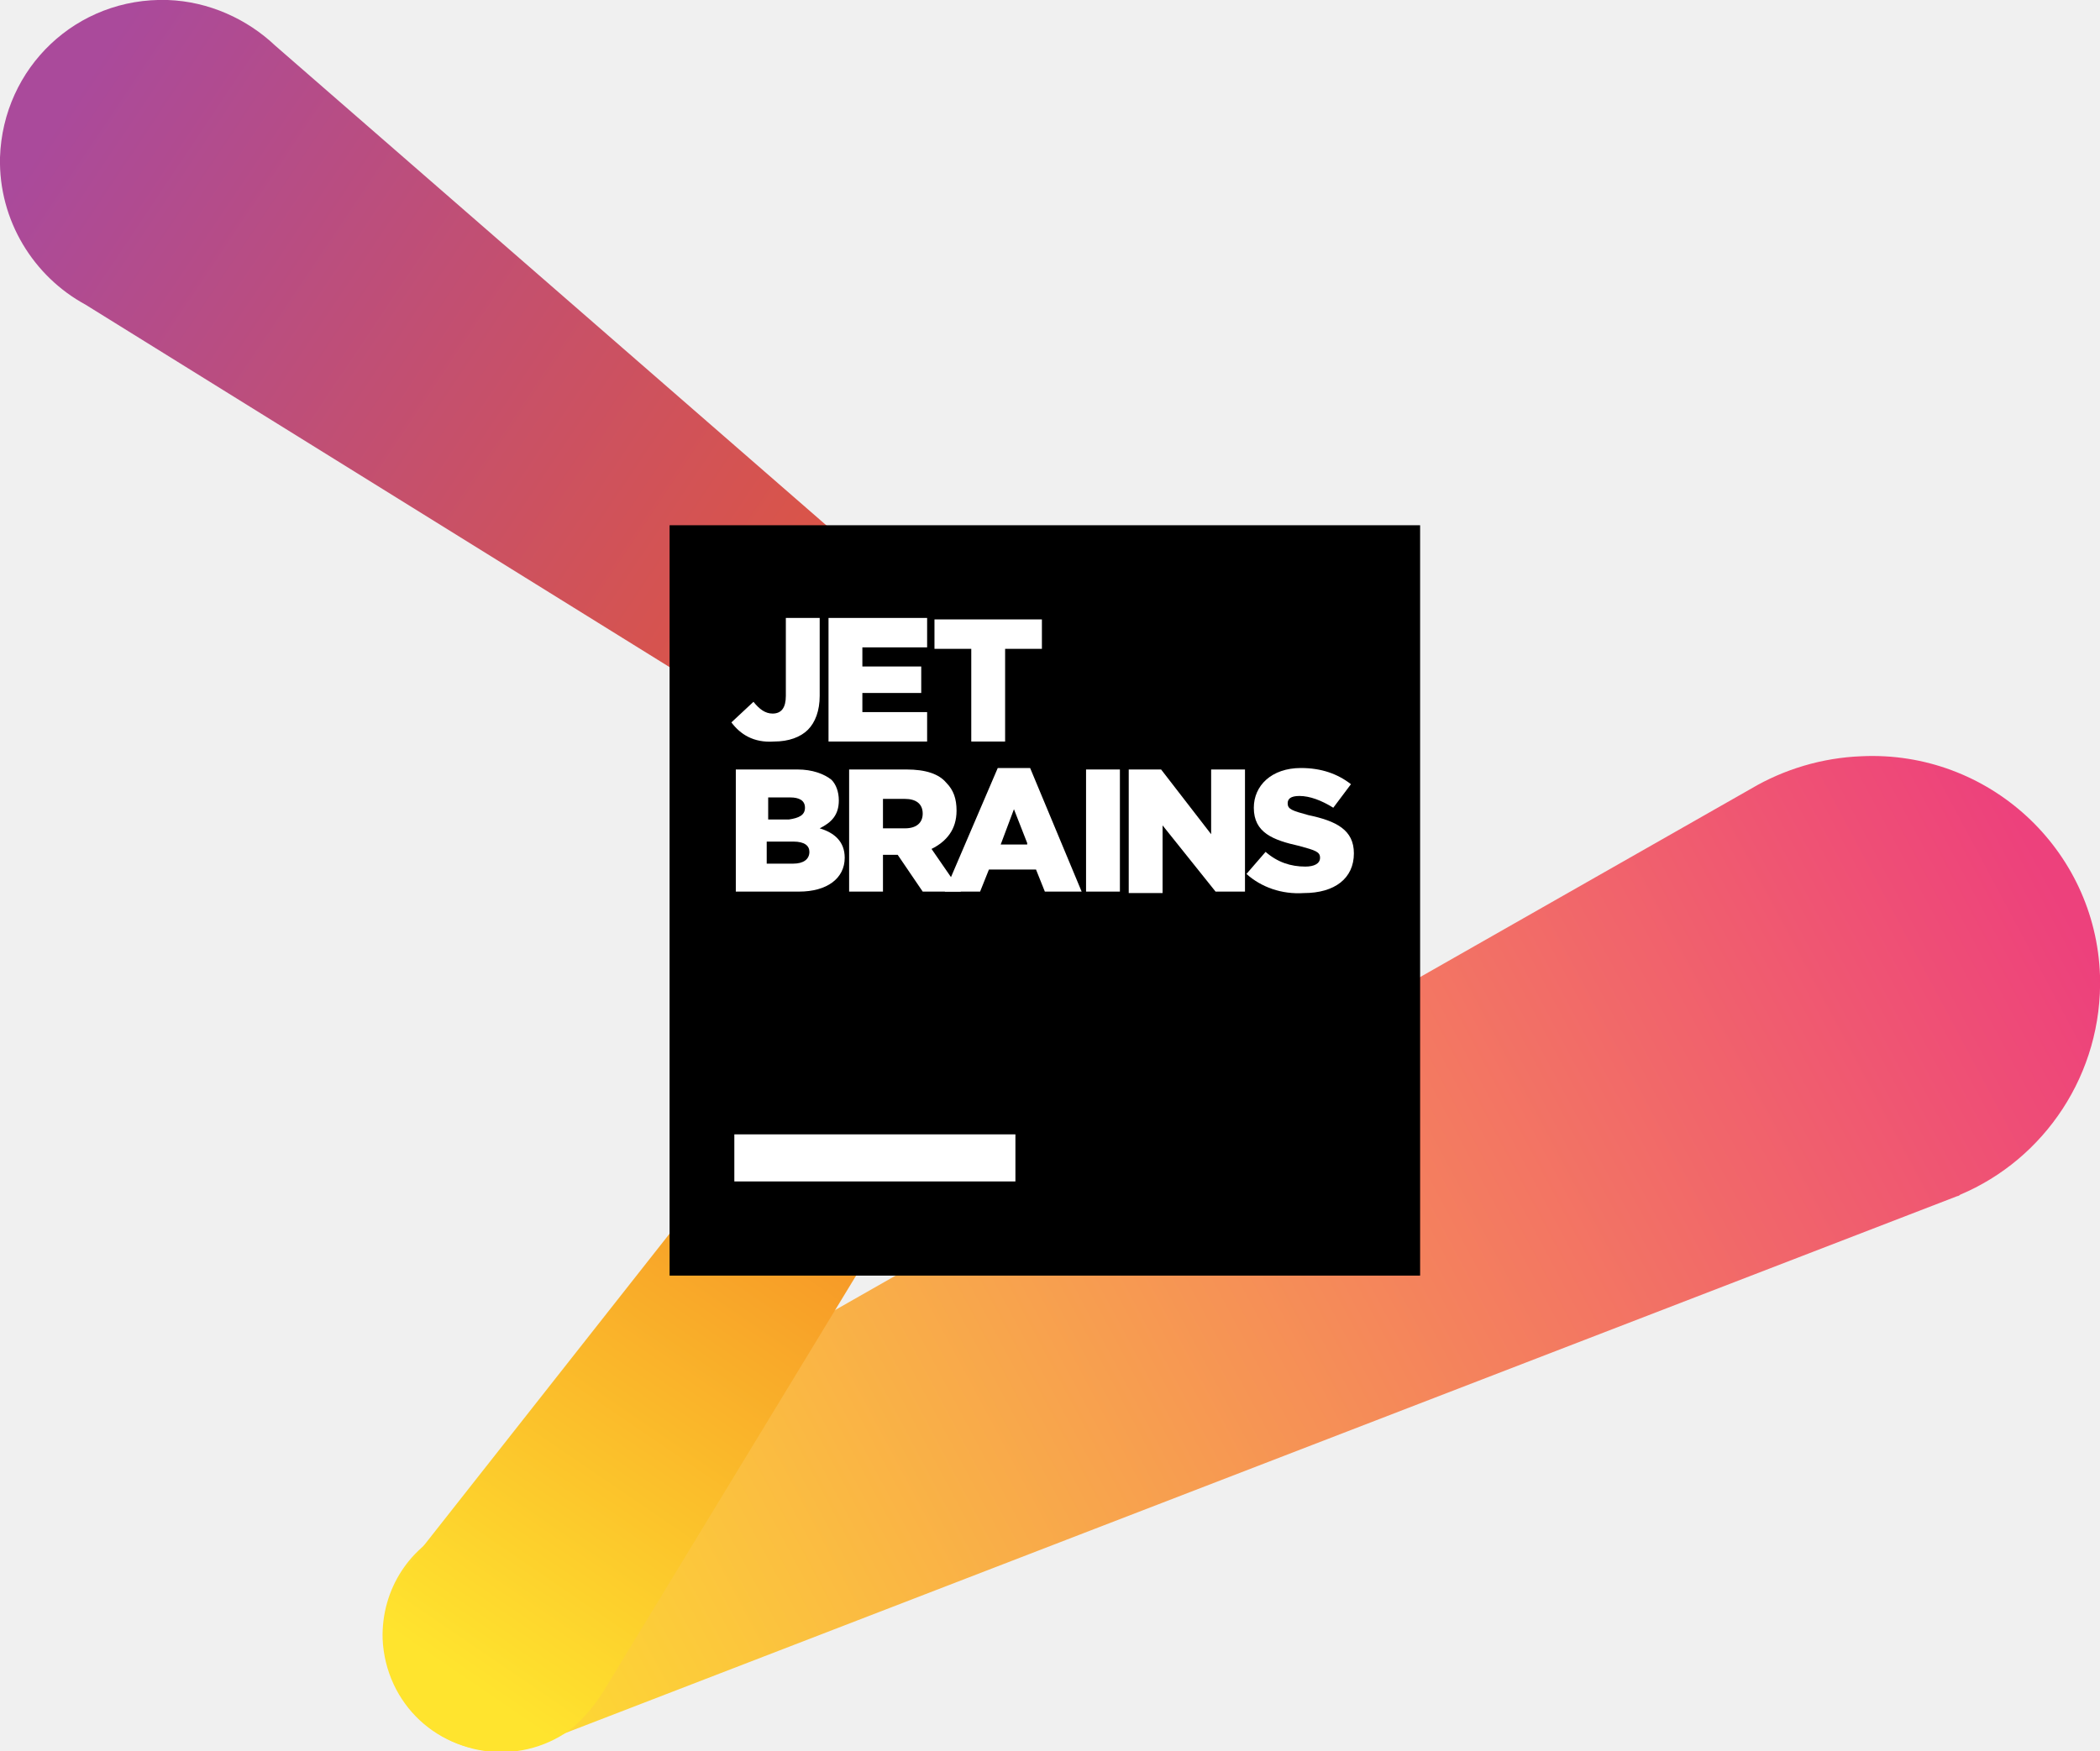
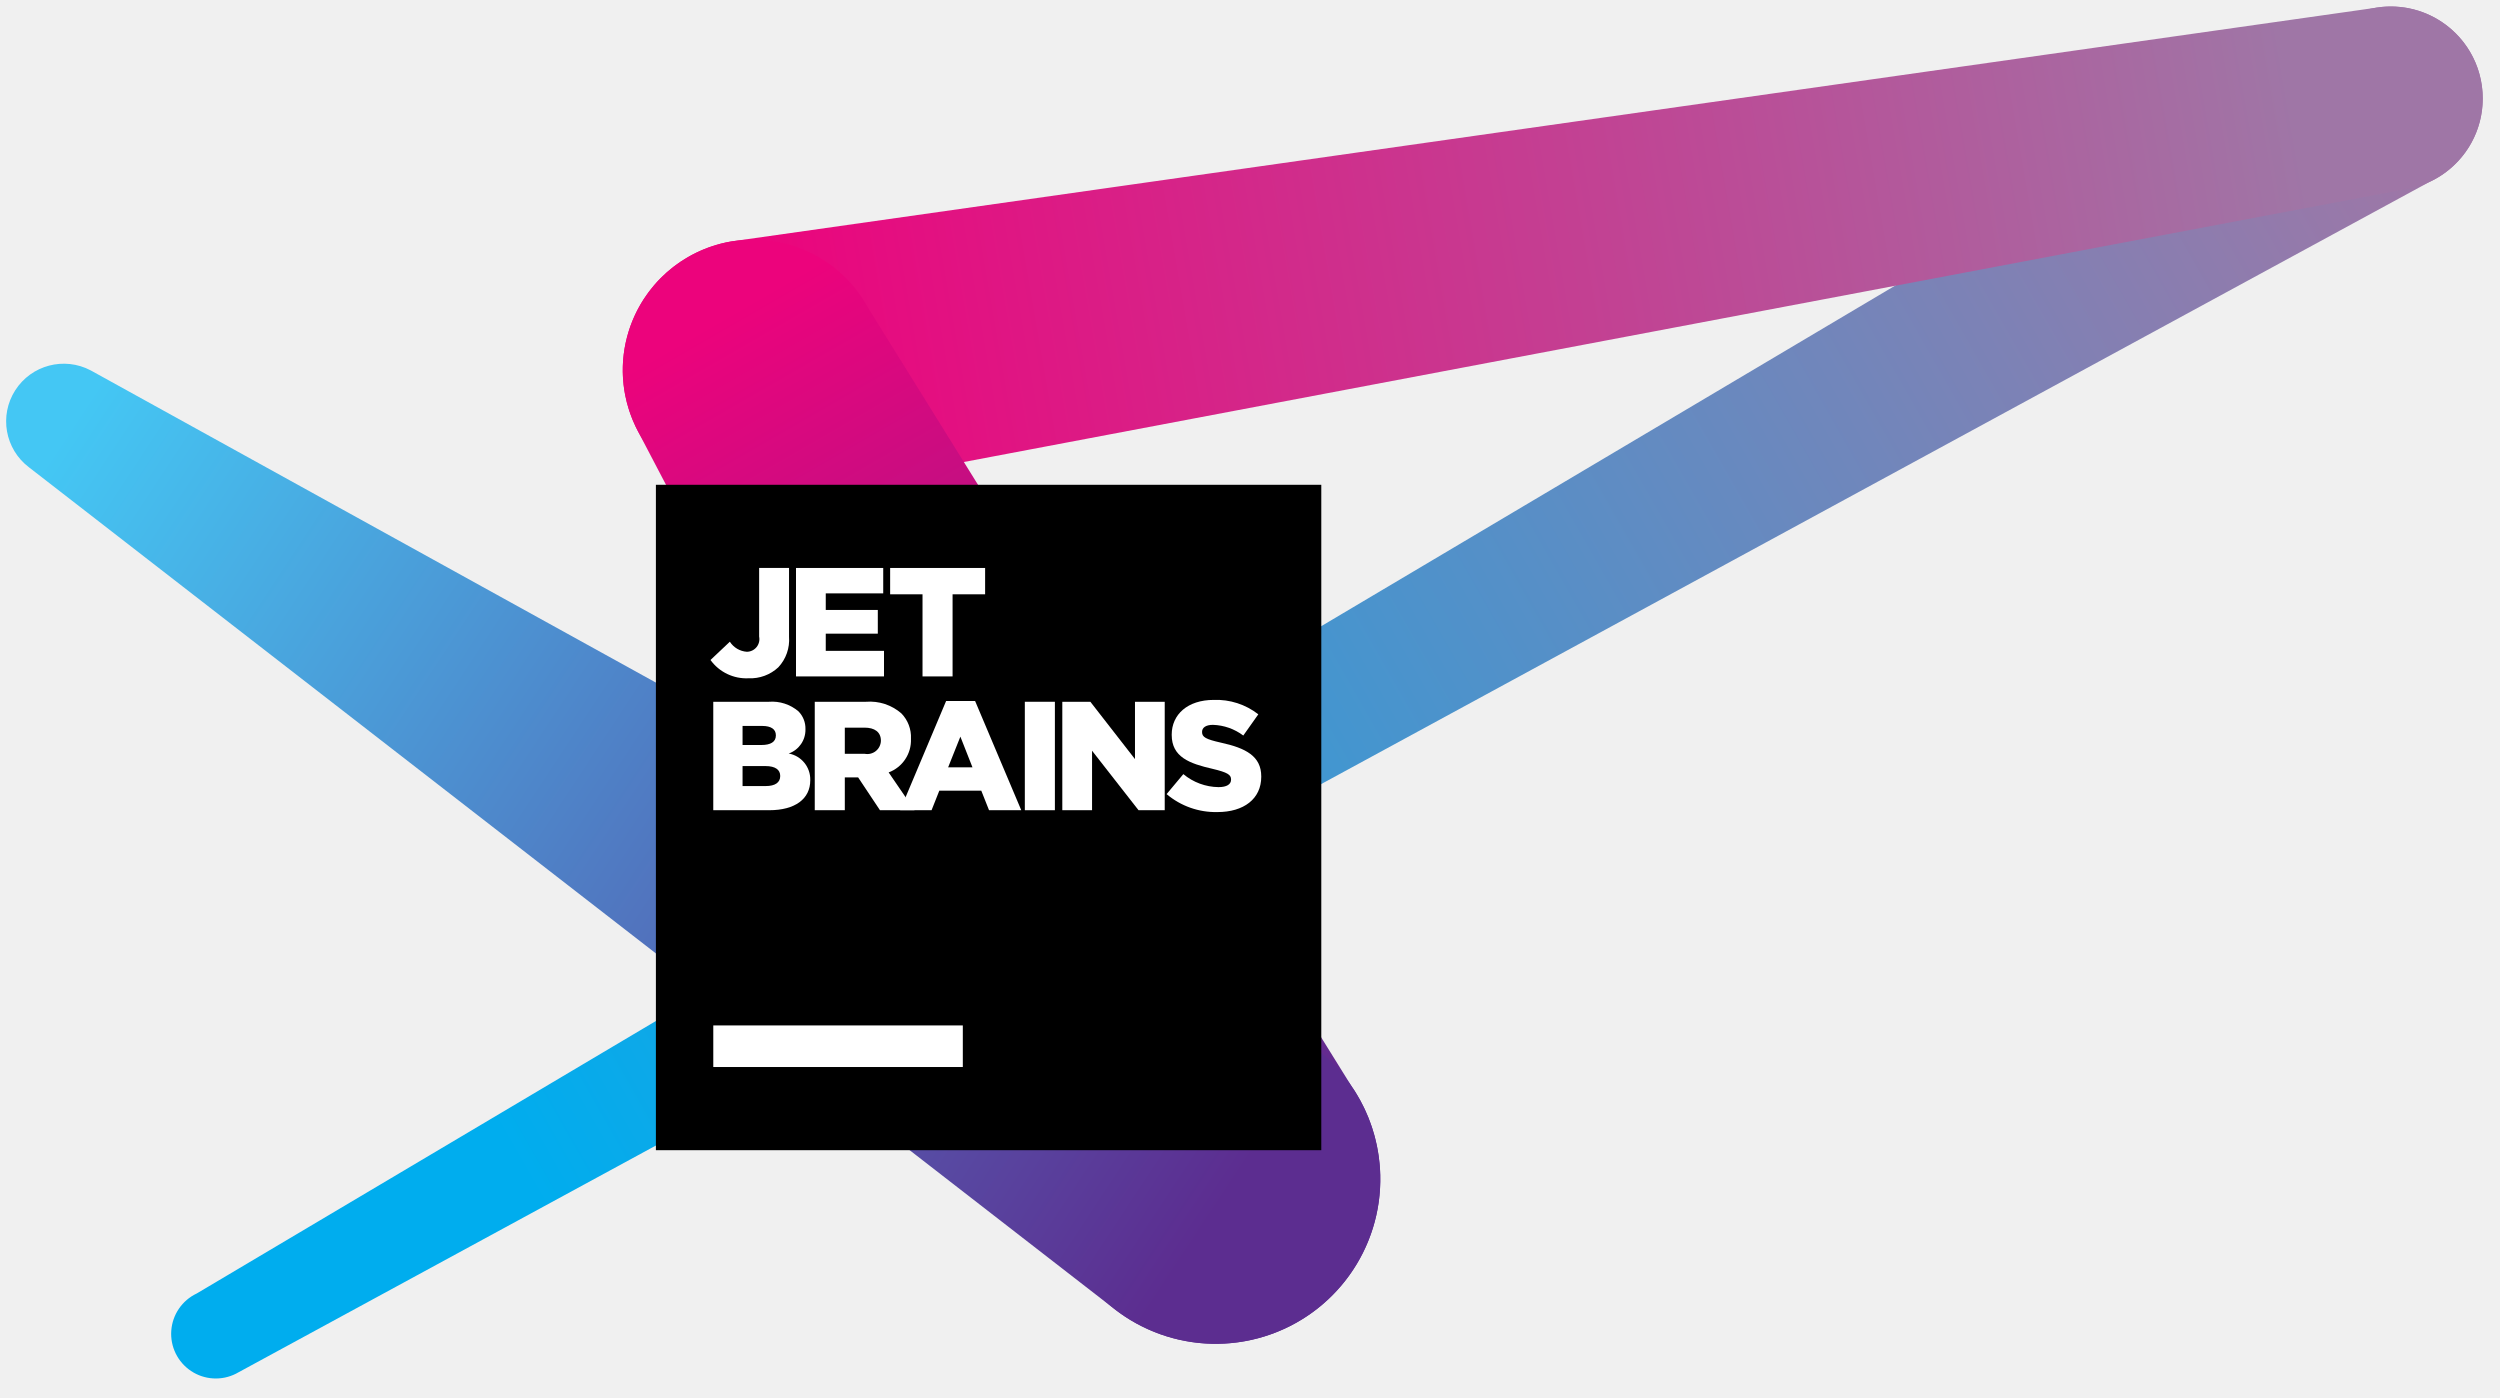
- <svg xmlns="http://www.w3.org/2000/svg" version="1.1" id="Layer_1" x="0px" y="0px" width="142.7px" height="119px" viewBox="0 0 142.7 119" style="enable-background:new 0 0 142.7 119;" xml:space="preserve">
+ <svg xmlns="http://www.w3.org/2000/svg" id="Layer_1" data-name="Layer 1" width="263" height="147" viewBox="0 0 263 147">
+   <defs>
+     <linearGradient id="linear-gradient" x1="54.457" y1="122.594" x2="251.779" y2="10.206" gradientUnits="userSpaceOnUse">
+       <stop offset="0" stop-color="#00adee" />
+       <stop offset="1" stop-color="#9f76a6" />
+     </linearGradient>
+     <linearGradient id="linear-gradient-2" x1="80.247" y1="38.761" x2="241.262" y2="10.951" gradientUnits="userSpaceOnUse">
+       <stop offset="0" stop-color="#ec037c" />
+       <stop offset="1" stop-color="#9f76a6" />
+     </linearGradient>
+     <linearGradient id="linear-gradient-3" x1="75.721" y1="33.558" x2="127.825" y2="123.939" gradientUnits="userSpaceOnUse">
+       <stop offset="0" stop-color="#ec037c" />
+       <stop offset="1" stop-color="#5c2d90" />
+     </linearGradient>
+     <linearGradient id="linear-gradient-4" x1="7.465" y1="44.578" x2="129.454" y2="125.081" gradientUnits="userSpaceOnUse">
+       <stop offset="0" stop-color="#44c7f4" />
+       <stop offset="1" stop-color="#5c2d90" />
+     </linearGradient>
+   </defs>
  <g>
-     <linearGradient id="SVGID_1_" gradientUnits="userSpaceOnUse" x1="4.787" y1="6.845" x2="75.8" y2="54.404">
-       <stop offset="0" style="stop-color:#AA4A9B" />
-       <stop offset="1" style="stop-color:#F05922" />
-     </linearGradient>
-     <path style="fill:url(#SVGID_1_);" d="M81.3,57.6L18.7,3.1c-1.9-1.8-4.5-3-7.3-3.1C5.2-0.2,0.2,4.6,0,10.7c-0.1,4.3,2.3,8.1,5.8,10   l70.4,43.7c0.1,0.1,0.2,0.1,0.3,0.2c2.1,1.1,4.6,0.4,5.8-1.6C83.4,61.2,82.9,58.9,81.3,57.6z" />
+     <path d="M261.184,10.362a9.678,9.678,0,0,0-14.745-8.246l0-.001L20.694,136.075h0a4.697,4.697,0,1,0,4.133,8.435h0q0.09-.047.178-0.097l230.527-125.25a9.653,9.653,0,0,0,1.151-.625l0.033-.018-0.001-.002A9.668,9.668,0,0,0,261.184,10.362Z" fill="url(#linear-gradient)" />
+     <path d="M261.184,10.362A9.678,9.678,0,0,0,251.506.684q-0.275,0-.546.016-0.25.014-.497,0.041L76.798,25.419A13.735,13.735,0,1,0,83.535,51.983L252.804,19.951a9.636,9.636,0,0,0,1.036-.196l0.02-.004,0-.001A9.681,9.681,0,0,0,261.184,10.362Z" fill="url(#linear-gradient-2)" />
+     <path d="M145.203,123.63a17.237,17.237,0,0,0-3.064-9.425L91.305,32.352A13.737,13.737,0,0,0,66.113,42.951h0a13.633,13.633,0,0,0,1.043,2.498s45.233,86.37,45.582,86.998q0.309,0.556.657,1.086h0A17.32,17.32,0,0,0,145.203,123.63Z" fill="url(#linear-gradient-3)" />
+     <path d="M145.203,123.63a17.298,17.298,0,0,0-7.63-13.942h0a17.306,17.306,0,0,0-2.699-1.491L9.548,38.968a6.064,6.064,0,0,0-6.507,10.187l114.396,88.704A17.319,17.319,0,0,0,145.203,123.63Z" fill="url(#linear-gradient-4)" />
    <g>
-       <linearGradient id="SVGID_2_" gradientUnits="userSpaceOnUse" x1="28.354" y1="119.655" x2="139.594" y2="60.255">
-         <stop offset="0" style="stop-color:#FFE42E" />
-         <stop offset="1" style="stop-color:#ED417C" />
-       </linearGradient>
-       <path style="fill:url(#SVGID_2_);" d="M142.7,66.3c-0.3-8.6-7.6-15.3-16.2-14.9c-2.7,0.1-5.3,0.9-7.5,2.2l-88,50.1    c0,0-0.1,0-0.1,0.1c-3,1.2-5,4.2-4.9,7.6c0.2,4.4,3.8,7.8,8.2,7.6c1,0,2-0.3,2.9-0.7l95.9-37c0,0,0.1,0,0.2-0.1    C138.9,78.8,142.9,73,142.7,66.3z" />
-     </g>
-     <linearGradient id="SVGID_3_" gradientUnits="userSpaceOnUse" x1="31.697" y1="114.382" x2="72.017" y2="55.342">
-       <stop offset="0" style="stop-color:#FFE42E" />
-       <stop offset="1" style="stop-color:#F05922" />
-     </linearGradient>
-     <path style="fill:url(#SVGID_3_);" d="M71.8,64c1.1-2.1,0.3-4.7-1.8-5.7c-1.9-1-4.2-0.4-5.4,1.3l-37.1,47.1c0,0,0,0.1-0.1,0.2   c-1.8,2.7-1.8,6.3,0.3,9c2.6,3.5,7.5,4.2,11,1.7c1-0.8,1.8-1.8,2.4-2.8l30.5-50.2C71.6,64.3,71.7,64.1,71.8,64z" />
-     <g>
-       <rect x="45.5" y="35.7" width="51" height="51" />
-       <rect x="49.9" y="77.1" style="fill:#FFFFFF;" width="19.1" height="3.2" />
+       <rect x="69" y="51" width="70" height="70" />
      <g>
-         <path style="fill:#FFFFFF;" d="M49.7,49.1l1.5-1.4c0.4,0.5,0.8,0.8,1.3,0.8c0.6,0,0.9-0.4,0.9-1.2V42h2.3v5.3     c0,1-0.3,1.8-0.8,2.3c-0.5,0.5-1.3,0.8-2.3,0.8C51.2,50.5,50.3,49.9,49.7,49.1z" />
-         <path style="fill:#FFFFFF;" d="M56.3,42h6.7V44h-4.4v1.3h4v1.8h-4v1.3H63v2h-6.7V42z" />
-         <path style="fill:#FFFFFF;" d="M66,44.1h-2.5v-2h7.3v2h-2.5v6.3H66V44.1z" />
-         <path style="fill:#FFFFFF;" d="M49.9,52.3h4.3c1,0,1.8,0.3,2.3,0.7c0.3,0.3,0.5,0.8,0.5,1.4v0c0,1-0.5,1.5-1.3,1.9     c1,0.3,1.7,0.9,1.7,2v0c0,1.4-1.2,2.3-3.1,2.3h-4.3V52.3z M54.7,54.9c0-0.5-0.4-0.7-1-0.7h-1.5v1.5h1.4     C54.3,55.6,54.7,55.4,54.7,54.9L54.7,54.9z M53.9,57.2h-1.8v1.5h1.8c0.7,0,1.1-0.3,1.1-0.8v0C55,57.5,54.7,57.2,53.9,57.2z" />
-         <path style="fill:#FFFFFF;" d="M57.7,52.3h3.9c1.3,0,2.2,0.3,2.7,0.9c0.5,0.5,0.7,1.1,0.7,1.9v0c0,1.3-0.7,2.1-1.7,2.6l2,2.9     h-2.6L61,58.1h-1v2.5h-2.3V52.3z M61.5,56.3c0.8,0,1.2-0.4,1.2-1v0c0-0.7-0.5-1-1.2-1H60v2H61.5z" />
-         <path style="fill:#FFFFFF;" d="M67.8,52.2H70l3.5,8.4h-2.5l-0.6-1.5h-3.2l-0.6,1.5h-2.4L67.8,52.2z M69.8,57.3L68.9,55l-0.9,2.4     H69.8z" />
-         <path style="fill:#FFFFFF;" d="M73.8,52.3h2.3v8.3h-2.3V52.3z" />
-         <path style="fill:#FFFFFF;" d="M76.7,52.3h2.2l3.4,4.4v-4.4h2.3v8.3h-2L79,56.1v4.6h-2.3V52.3z" />
-         <path style="fill:#FFFFFF;" d="M84.7,59.4l1.3-1.5c0.8,0.7,1.7,1,2.7,1c0.6,0,1-0.2,1-0.6v0c0-0.4-0.3-0.5-1.4-0.8     c-1.8-0.4-3.1-0.9-3.1-2.6v0c0-1.5,1.2-2.7,3.2-2.7c1.4,0,2.5,0.4,3.4,1.1l-1.2,1.6c-0.8-0.5-1.6-0.8-2.3-0.8     c-0.6,0-0.8,0.2-0.8,0.5v0c0,0.4,0.3,0.5,1.4,0.8c1.9,0.4,3.1,1,3.1,2.6v0c0,1.7-1.3,2.7-3.4,2.7C87.1,60.8,85.7,60.3,84.7,59.4z     " />
+         <rect x="75.038" y="107.875" width="26.25" height="4.375" fill="#fff" />
+         <g>
+           <path d="M74.743,69.431L76.78,67.508a2.31,2.31,0,0,0,1.793,1.059A1.33,1.33,0,0,0,79.861,66.97V59.75h3.146v7.237a4.239,4.239,0,0,1-1.125,3.211,4.299,4.299,0,0,1-3.129,1.157A4.659,4.659,0,0,1,74.743,69.431Z" fill="#fff" />
+           <path d="M83.739,59.75h9.176v2.673H86.869v1.744H92.345v2.494H86.869V68.47H92.997v2.689H83.739V59.75Z" fill="#fff" />
+           <path d="M97.049,62.521H93.643V59.75h9.991v2.771h-3.423v8.638H97.049V62.521Z" fill="#fff" />
+           <path d="M75.036,73.826h5.851A4.273,4.273,0,0,1,84,74.836a2.567,2.567,0,0,1,.734,1.858v0.033a2.641,2.641,0,0,1-1.76,2.542,2.769,2.769,0,0,1,2.265,2.787v0.033c0,1.956-1.597,3.146-4.319,3.146H75.036V73.826Zm6.585,3.521c0-.636-0.505-0.978-1.434-0.978h-2.07v2.005h1.988c0.962,0,1.516-.326,1.516-0.994V77.346ZM80.529,80.59H78.117v2.103h2.445c0.978,0,1.516-.375,1.516-1.043V81.617C82.077,80.997,81.588,80.59,80.529,80.59Z" fill="#fff" />
+           <path d="M85.712,73.826h5.395a5.051,5.051,0,0,1,3.716,1.222,3.562,3.562,0,0,1,1.01,2.657v0.033a3.615,3.615,0,0,1-2.347,3.521l2.722,3.977H92.573l-2.298-3.455H88.874v3.455H85.712V73.826Zm5.264,5.476a1.433,1.433,0,0,0,1.695-1.353V77.917c0-.913-0.668-1.369-1.711-1.369H88.874v2.755H90.976Z" fill="#fff" />
+           <path d="M99.532,73.744H102.58l4.857,11.491h-3.39l-0.815-2.054H98.815L98,85.235H94.692Zm2.771,6.976-1.271-3.227L99.744,80.72h2.559Z" fill="#fff" />
+           <path d="M107.812,73.826h3.162V85.235h-3.162V73.826Z" fill="#fff" />
+           <path d="M111.756,73.826h2.95l4.694,6.031V73.826h3.129V85.235h-2.755l-4.89-6.259v6.259h-3.129V73.826Z" fill="#fff" />
+           <path d="M122.727,83.54l1.76-2.103a5.911,5.911,0,0,0,3.7,1.369c0.864,0,1.32-.293,1.32-0.782V81.991c0-.489-0.375-0.734-1.94-1.108-2.429-.554-4.303-1.239-4.303-3.569V77.281c0-2.119,1.679-3.651,4.417-3.651a7.181,7.181,0,0,1,4.694,1.516l-1.581,2.233a5.601,5.601,0,0,0-3.195-1.125c-0.766,0-1.141.31-1.141,0.733V77.02c0,0.522.391,0.75,1.988,1.108,2.608,0.57,4.238,1.418,4.238,3.553v0.033c0,2.331-1.842,3.716-4.613,3.716A7.999,7.999,0,0,1,122.727,83.54Z" fill="#fff" />
+         </g>
      </g>
    </g>
  </g>
</svg>
